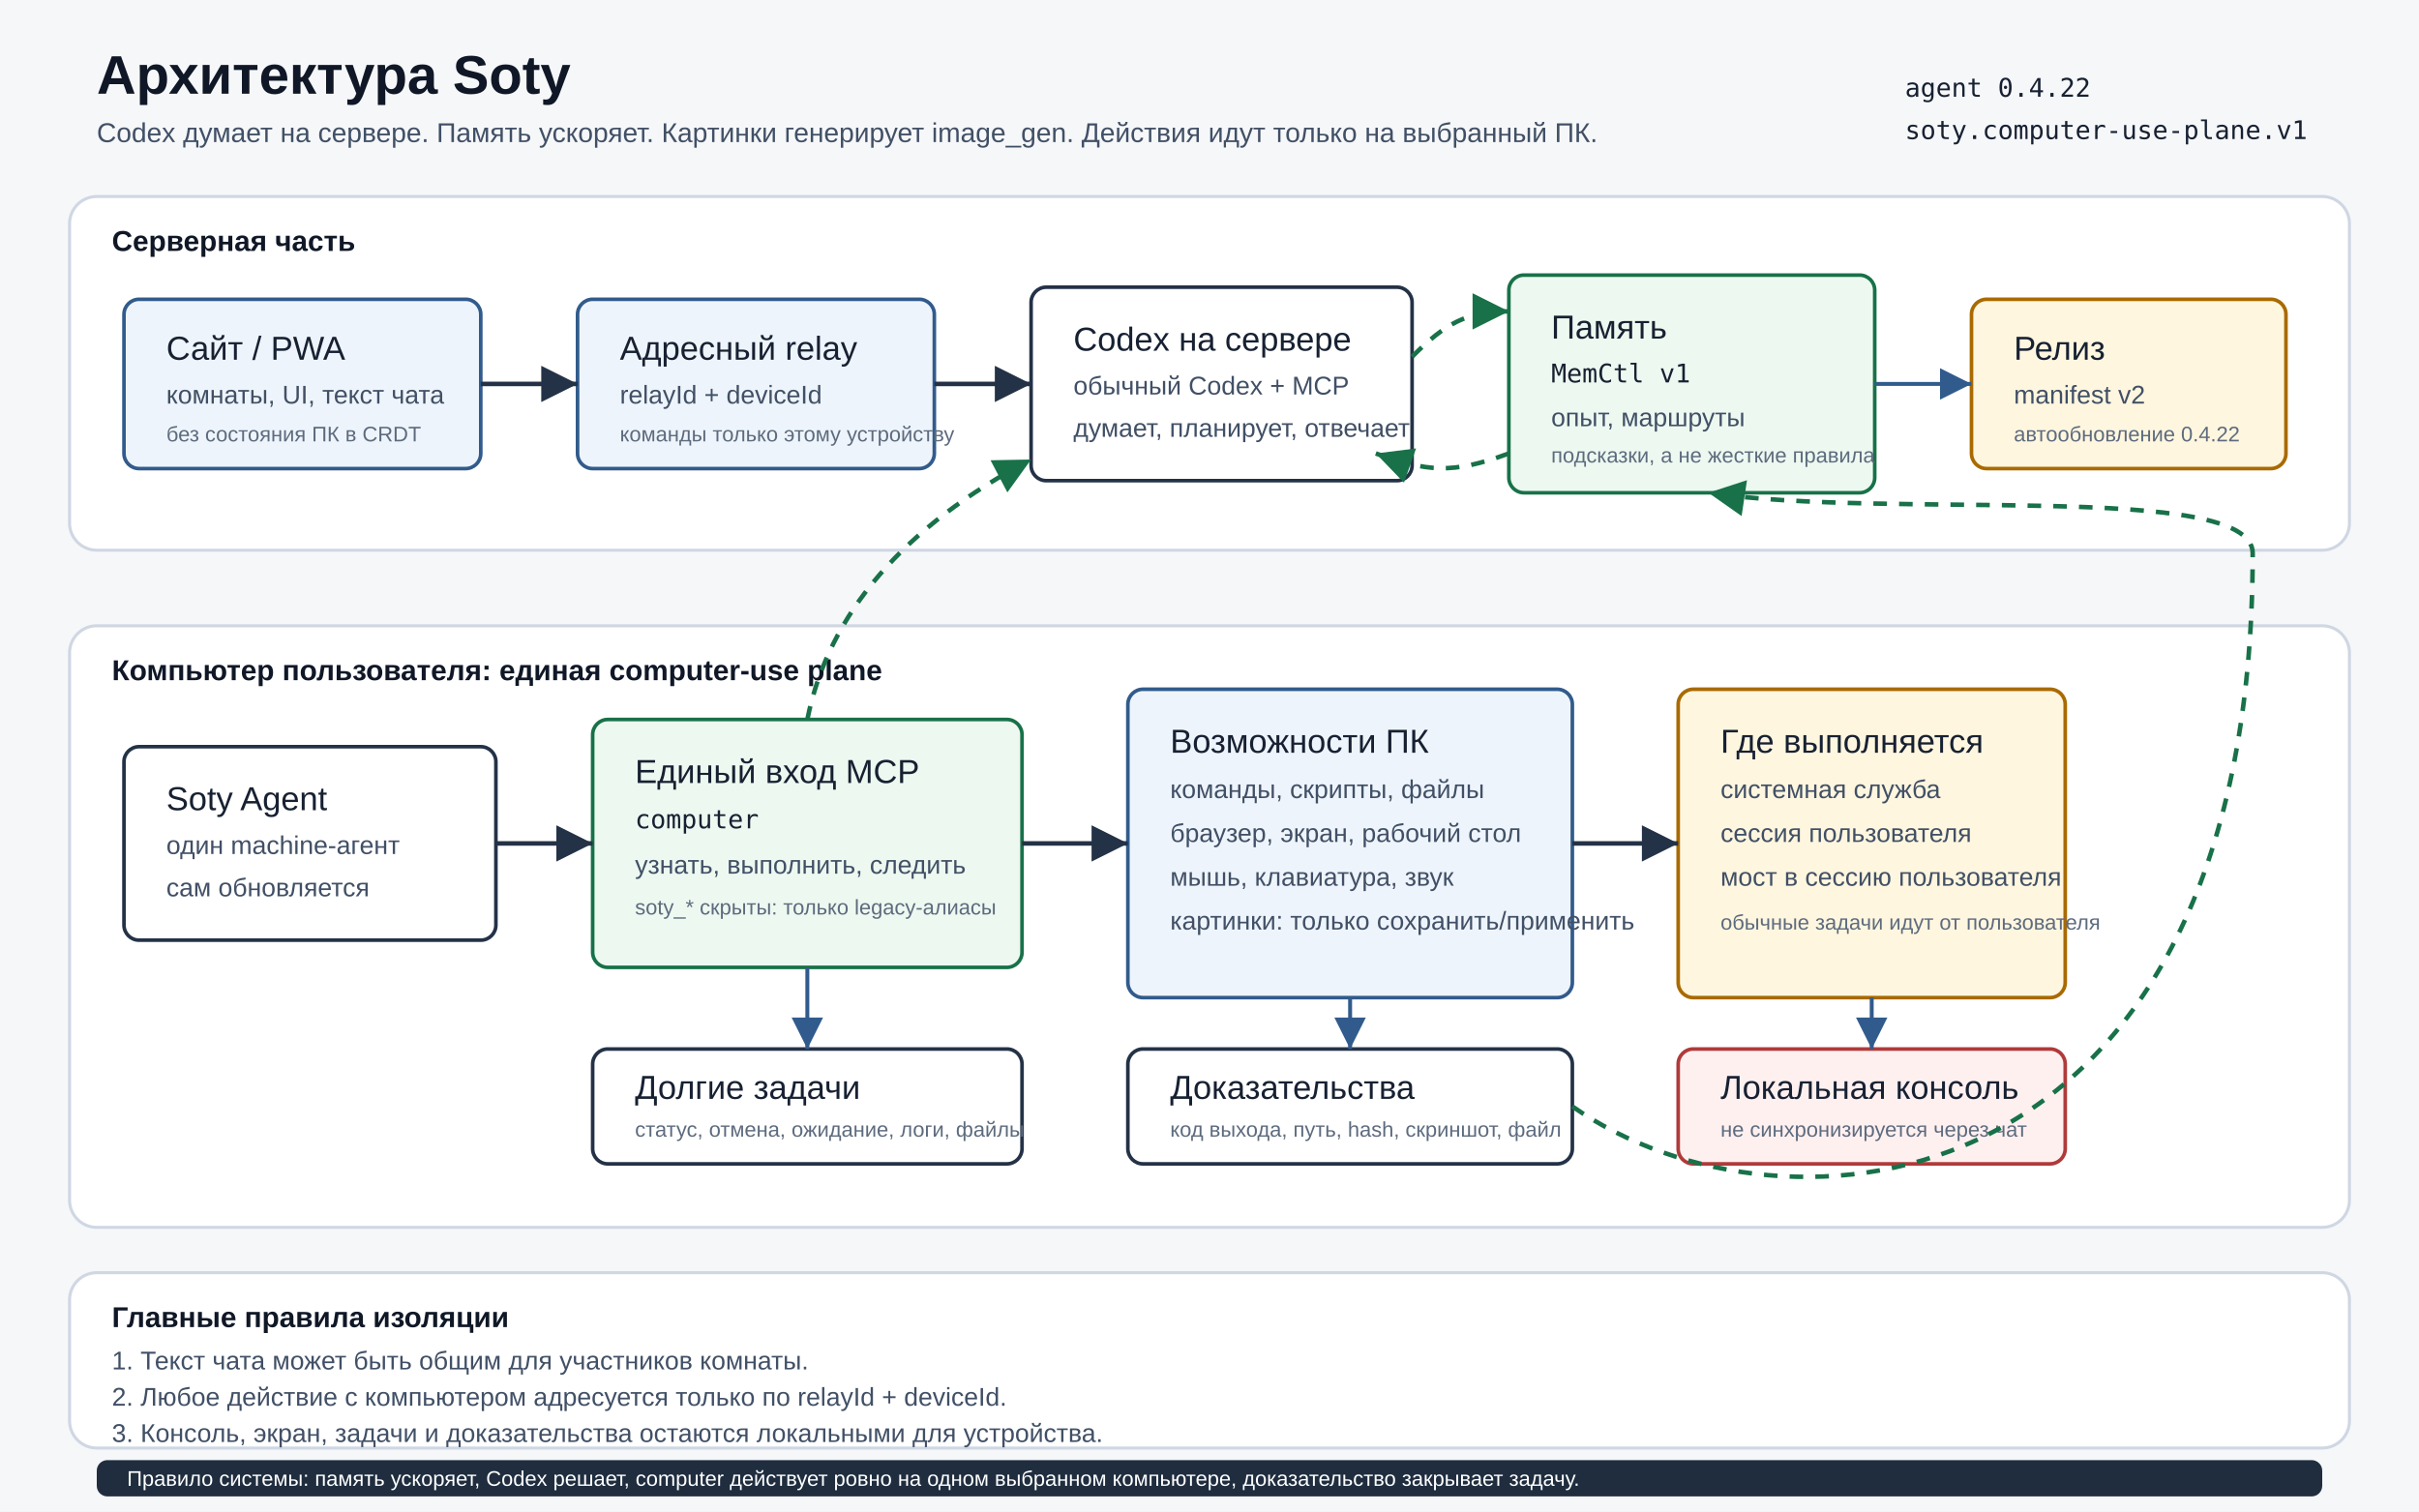
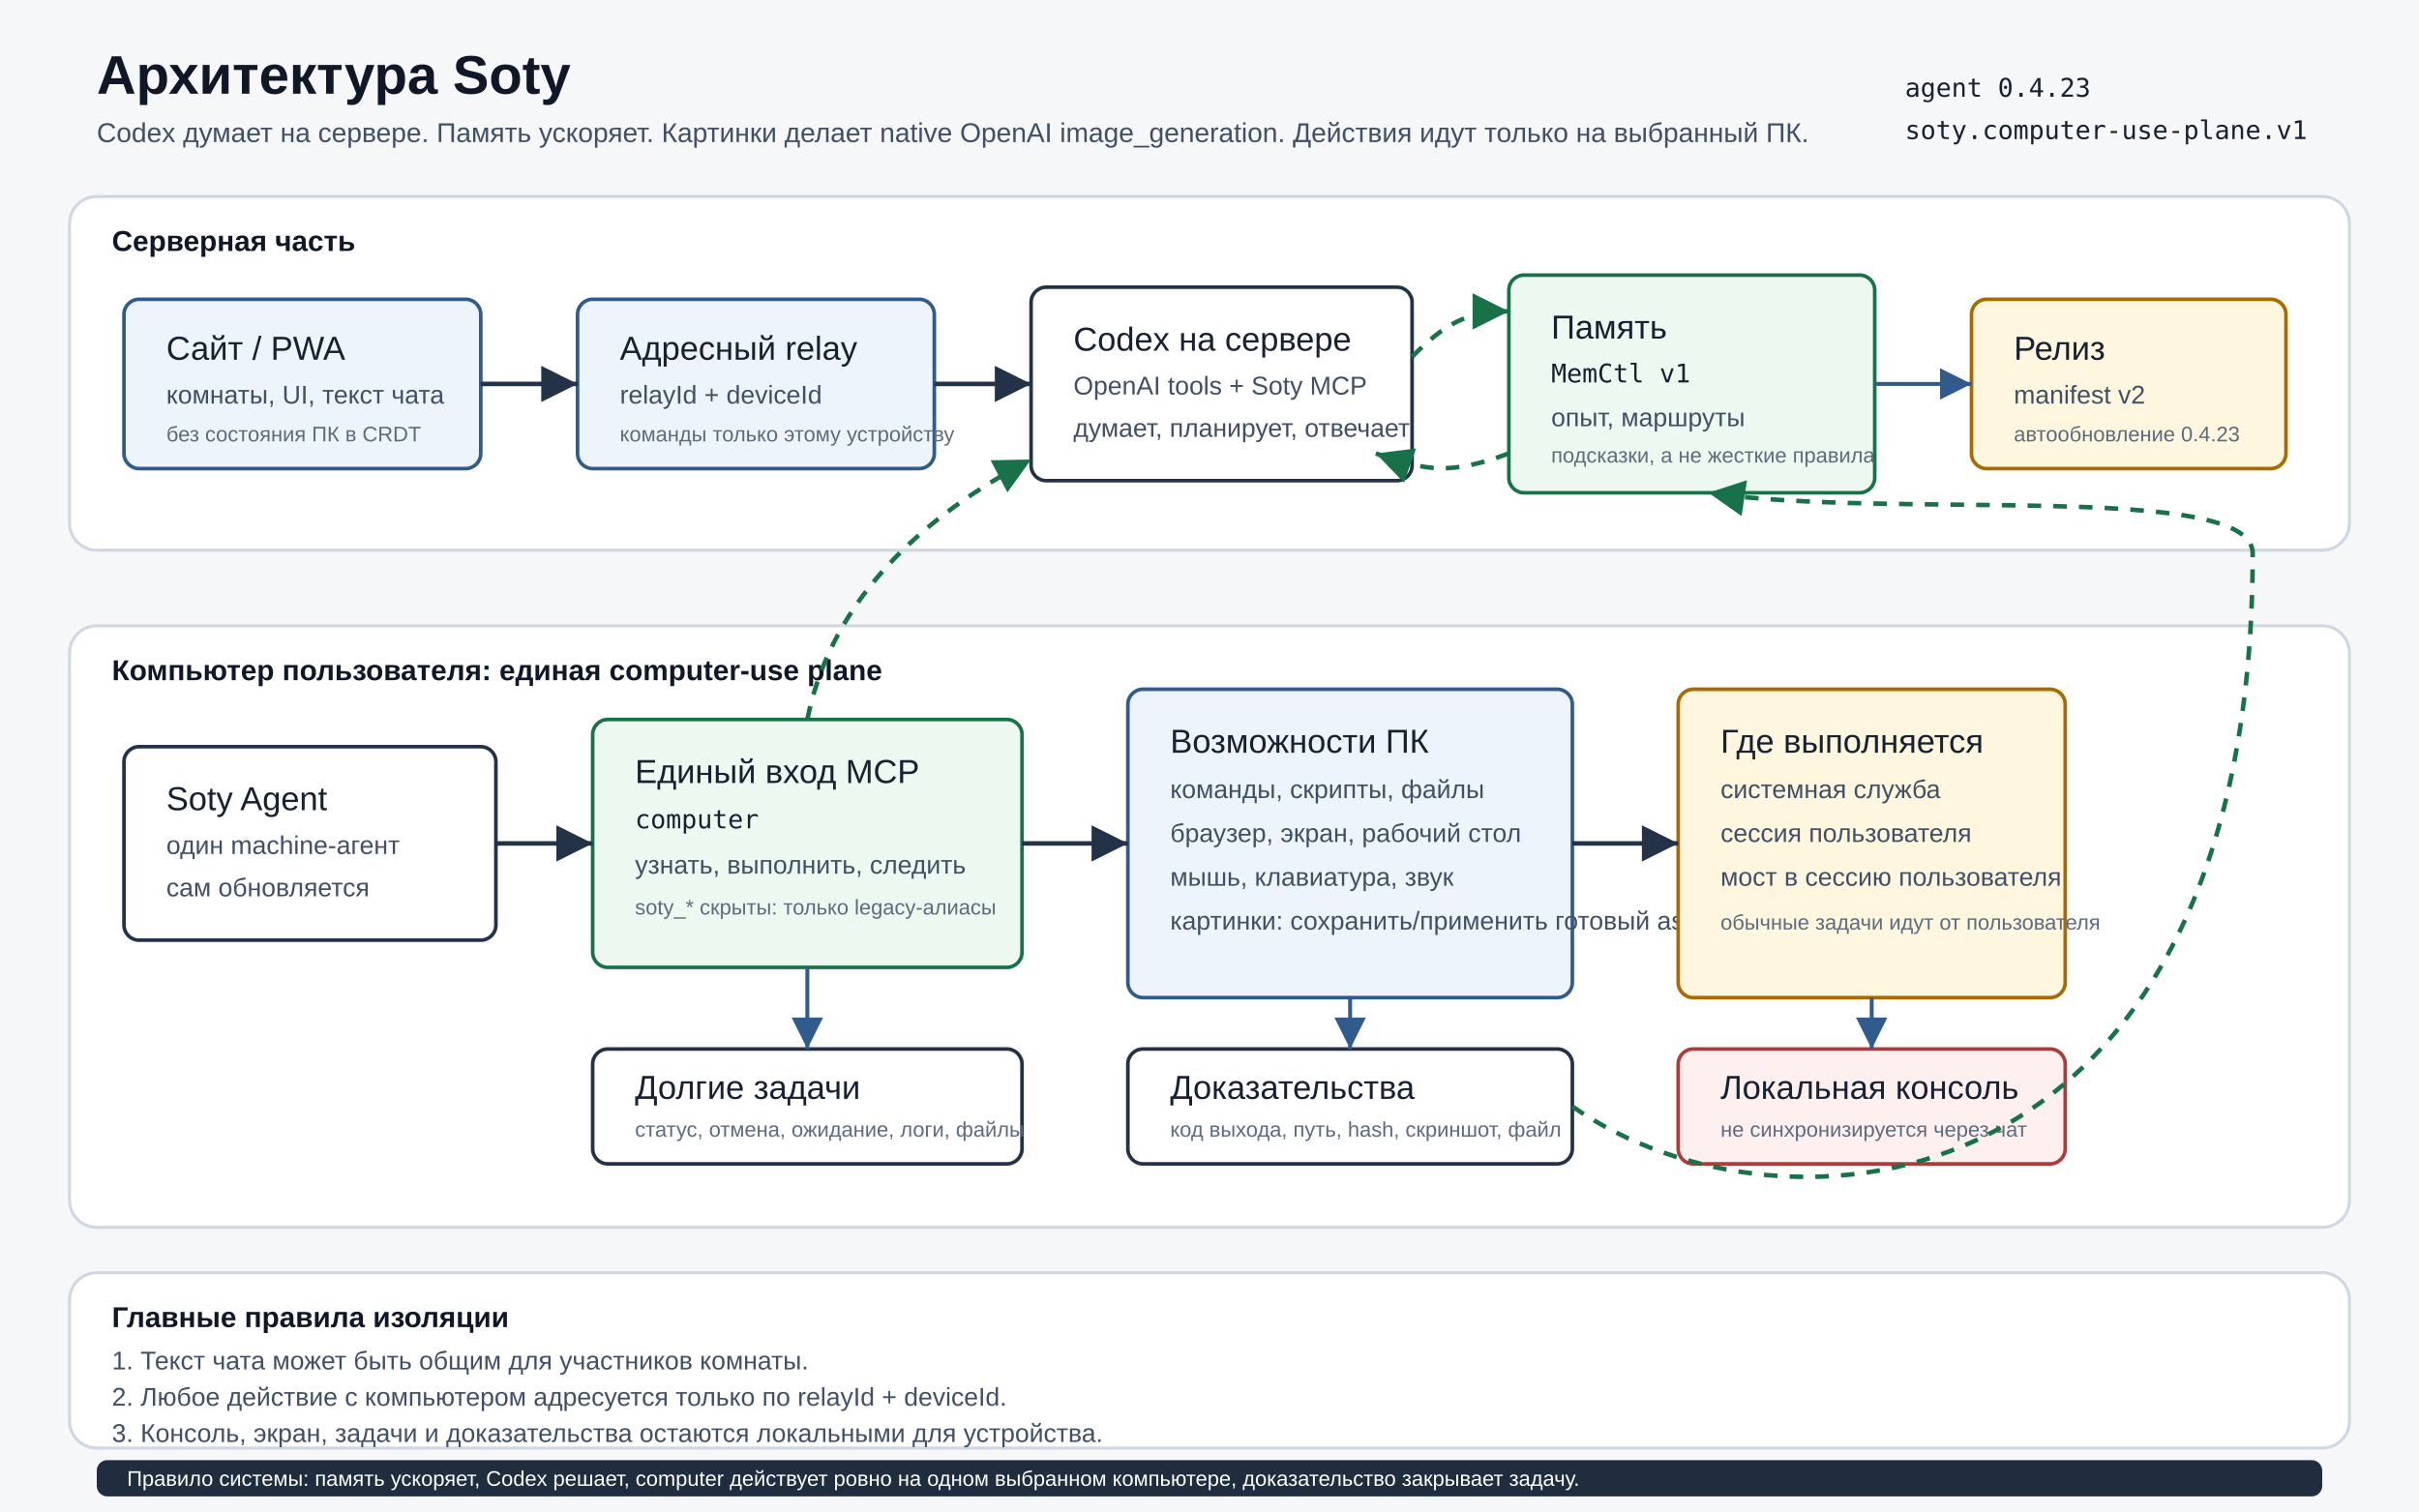
<svg xmlns="http://www.w3.org/2000/svg" width="1600" height="1000" viewBox="0 0 1600 1000" role="img" aria-labelledby="title desc">
  <defs>
    <style>
      .bg { fill: #f6f7f9; }
      .panel { fill: #ffffff; stroke: #cfd7e3; stroke-width: 2; }
      .box { fill: #ffffff; stroke: #243247; stroke-width: 2.4; }
      .soft { fill: #eef4fb; stroke: #315b8c; }
      .green { fill: #edf8f0; stroke: #187148; }
      .gold { fill: #fff6df; stroke: #a96a00; }
      .red { fill: #fff0f0; stroke: #b03a3a; }
      .dark { fill: #1f2d3f; }
      .muted { fill: #667386; }
      .text { font-family: "Segoe UI", Arial, sans-serif; fill: #172132; font-size: 22px; }
      .small { font-family: "Segoe UI", Arial, sans-serif; fill: #415066; font-size: 17px; }
      .tiny { font-family: "Segoe UI", Arial, sans-serif; fill: #5d6b7e; font-size: 14px; }
      .title { font-family: "Segoe UI", Arial, sans-serif; fill: #101827; font-size: 36px; font-weight: 700; }
      .subtitle { font-family: "Segoe UI", Arial, sans-serif; fill: #415066; font-size: 18px; }
      .label { font-family: "Segoe UI", Arial, sans-serif; fill: #101827; font-size: 19px; font-weight: 700; }
      .white { fill: #ffffff; }
      .mono { font-family: Consolas, "Cascadia Mono", monospace; fill: #172132; font-size: 17px; }
      .arrow { stroke: #243247; stroke-width: 3; fill: none; marker-end: url(#arrow); }
      .arrowGreen { stroke: #187148; stroke-width: 3; fill: none; marker-end: url(#arrowGreen); }
      .arrowSoft { stroke: #315b8c; stroke-width: 2.6; fill: none; marker-end: url(#arrowBlue); }
      .dash { stroke-dasharray: 9 8; }
      .thin { stroke-width: 2; }
    </style>
    <marker id="arrow" markerWidth="12" markerHeight="12" refX="10" refY="6" orient="auto">
      <path d="M2,2 L10,6 L2,10 Z" fill="#243247" />
    </marker>
    <marker id="arrowGreen" markerWidth="12" markerHeight="12" refX="10" refY="6" orient="auto">
      <path d="M2,2 L10,6 L2,10 Z" fill="#187148" />
    </marker>
    <marker id="arrowBlue" markerWidth="12" markerHeight="12" refX="10" refY="6" orient="auto">
      <path d="M2,2 L10,6 L2,10 Z" fill="#315b8c" />
    </marker>
  </defs>
  <rect class="bg" width="1600" height="1000" />
  <text class="title" x="64" y="62">Архитектура Soty</text>
-   <text class="subtitle" x="64" y="94">Codex думает на сервере. Память ускоряет. Картинки генерирует image_gen. Действия идут только на выбранный ПК.</text>
-   <text class="mono" x="1260" y="64">agent 0.4.22</text>
+   <text class="subtitle" x="64" y="94">Codex думает на сервере. Память ускоряет. Картинки делает native OpenAI image_generation. Действия идут только на выбранный ПК.</text>
+   <text class="mono" x="1260" y="64">agent 0.4.23</text>
  <text class="mono" x="1260" y="92">soty.computer-use-plane.v1</text>
  <rect class="panel" x="46" y="130" width="1508" height="234" rx="18" />
  <text class="label" x="74" y="166">Серверная часть</text>
  <rect class="box soft" x="82" y="198" width="236" height="112" rx="10" />
  <text class="text" x="110" y="238">Сайт / PWA</text>
  <text class="small" x="110" y="267">комнаты, UI, текст чата</text>
  <text class="tiny" x="110" y="292">без состояния ПК в CRDT</text>
  <rect class="box soft" x="382" y="198" width="236" height="112" rx="10" />
  <text class="text" x="410" y="238">Адресный relay</text>
  <text class="small" x="410" y="267">relayId + deviceId</text>
  <text class="tiny" x="410" y="292">команды только этому устройству</text>
  <rect class="box" x="682" y="190" width="252" height="128" rx="10" />
  <text class="text" x="710" y="232">Codex на сервере</text>
-   <text class="small" x="710" y="261">обычный Codex + MCP</text>
+   <text class="small" x="710" y="261">OpenAI tools + Soty MCP</text>
  <text class="small" x="710" y="289">думает, планирует, отвечает</text>
  <rect class="box green" x="998" y="182" width="242" height="144" rx="10" />
  <text class="text" x="1026" y="224">Память</text>
  <text class="mono" x="1026" y="253">MemCtl v1</text>
  <text class="small" x="1026" y="282">опыт, маршруты</text>
  <text class="tiny" x="1026" y="306">подсказки, а не жесткие правила</text>
  <rect class="box gold" x="1304" y="198" width="208" height="112" rx="10" />
  <text class="text" x="1332" y="238">Релиз</text>
  <text class="small" x="1332" y="267">manifest v2</text>
-   <text class="tiny" x="1332" y="292">автообновление 0.4.22</text>
+   <text class="tiny" x="1332" y="292">автообновление 0.4.23</text>
  <path class="arrow" d="M318 254 H382" />
  <path class="arrow" d="M618 254 H682" />
  <path class="arrowGreen dash" d="M934 236 C956 214, 970 206, 998 206" />
  <path class="arrowGreen dash" d="M998 300 C960 314, 944 312, 910 300" />
  <path class="arrowSoft" d="M1240 254 H1304" />
  <rect class="panel" x="46" y="414" width="1508" height="398" rx="18" />
  <text class="label" x="74" y="450">Компьютер пользователя: единая computer-use plane</text>
  <rect class="box" x="82" y="494" width="246" height="128" rx="10" />
  <text class="text" x="110" y="536">Soty Agent</text>
  <text class="small" x="110" y="565">один machine-агент</text>
  <text class="small" x="110" y="593">сам обновляется</text>
  <rect class="box green" x="392" y="476" width="284" height="164" rx="10" />
  <text class="text" x="420" y="518">Единый вход MCP</text>
  <text class="mono" x="420" y="548">computer</text>
  <text class="small" x="420" y="578">узнать, выполнить, следить</text>
  <text class="tiny" x="420" y="605">soty_* скрыты: только legacy-алиасы</text>
  <rect class="box soft" x="746" y="456" width="294" height="204" rx="10" />
  <text class="text" x="774" y="498">Возможности ПК</text>
  <text class="small" x="774" y="528">команды, скрипты, файлы</text>
  <text class="small" x="774" y="557">браузер, экран, рабочий стол</text>
  <text class="small" x="774" y="586">мышь, клавиатура, звук</text>
-   <text class="small" x="774" y="615">картинки: только сохранить/применить</text>
+   <text class="small" x="774" y="615">картинки: сохранить/применить готовый asset</text>
  <rect class="box gold" x="1110" y="456" width="256" height="204" rx="10" />
  <text class="text" x="1138" y="498">Где выполняется</text>
  <text class="small" x="1138" y="528">системная служба</text>
  <text class="small" x="1138" y="557">сессия пользователя</text>
  <text class="small" x="1138" y="586">мост в сессию пользователя</text>
  <text class="tiny" x="1138" y="615">обычные задачи идут от пользователя</text>
  <rect class="box" x="392" y="694" width="284" height="76" rx="10" />
  <text class="text" x="420" y="727">Долгие задачи</text>
  <text class="tiny" x="420" y="752">статус, отмена, ожидание, логи, файлы</text>
  <rect class="box" x="746" y="694" width="294" height="76" rx="10" />
  <text class="text" x="774" y="727">Доказательства</text>
  <text class="tiny" x="774" y="752">код выхода, путь, hash, скриншот, файл</text>
  <rect class="box red" x="1110" y="694" width="256" height="76" rx="10" />
  <text class="text" x="1138" y="727">Локальная консоль</text>
  <text class="tiny" x="1138" y="752">не синхронизируется через чат</text>
  <path class="arrow" d="M328 558 H392" />
  <path class="arrow" d="M676 558 H746" />
  <path class="arrow" d="M1040 558 H1110" />
  <path class="arrowSoft" d="M534 640 V694" />
  <path class="arrowSoft" d="M893 660 V694" />
  <path class="arrowSoft" d="M1238 660 V694" />
  <path class="arrowGreen dash" d="M1040 732 C1180 830, 1490 802, 1490 366 C1490 318, 1250 344, 1130 326" />
  <path class="arrowGreen dash" d="M534 476 C548 406, 598 348, 682 304" />
  <rect class="panel" x="46" y="842" width="1508" height="116" rx="18" />
  <text class="label" x="74" y="878">Главные правила изоляции</text>
  <text class="small" x="74" y="906">1. Текст чата может быть общим для участников комнаты.</text>
  <text class="small" x="74" y="930">2. Любое действие с компьютером адресуется только по relayId + deviceId.</text>
  <text class="small" x="74" y="954">3. Консоль, экран, задачи и доказательства остаются локальными для устройства.</text>
  <rect class="dark" x="64" y="966" width="1472" height="24" rx="7" />
  <text class="tiny white" x="84" y="983">Правило системы: память ускоряет, Codex решает, computer действует ровно на одном выбранном компьютере, доказательство закрывает задачу.</text>
</svg>
